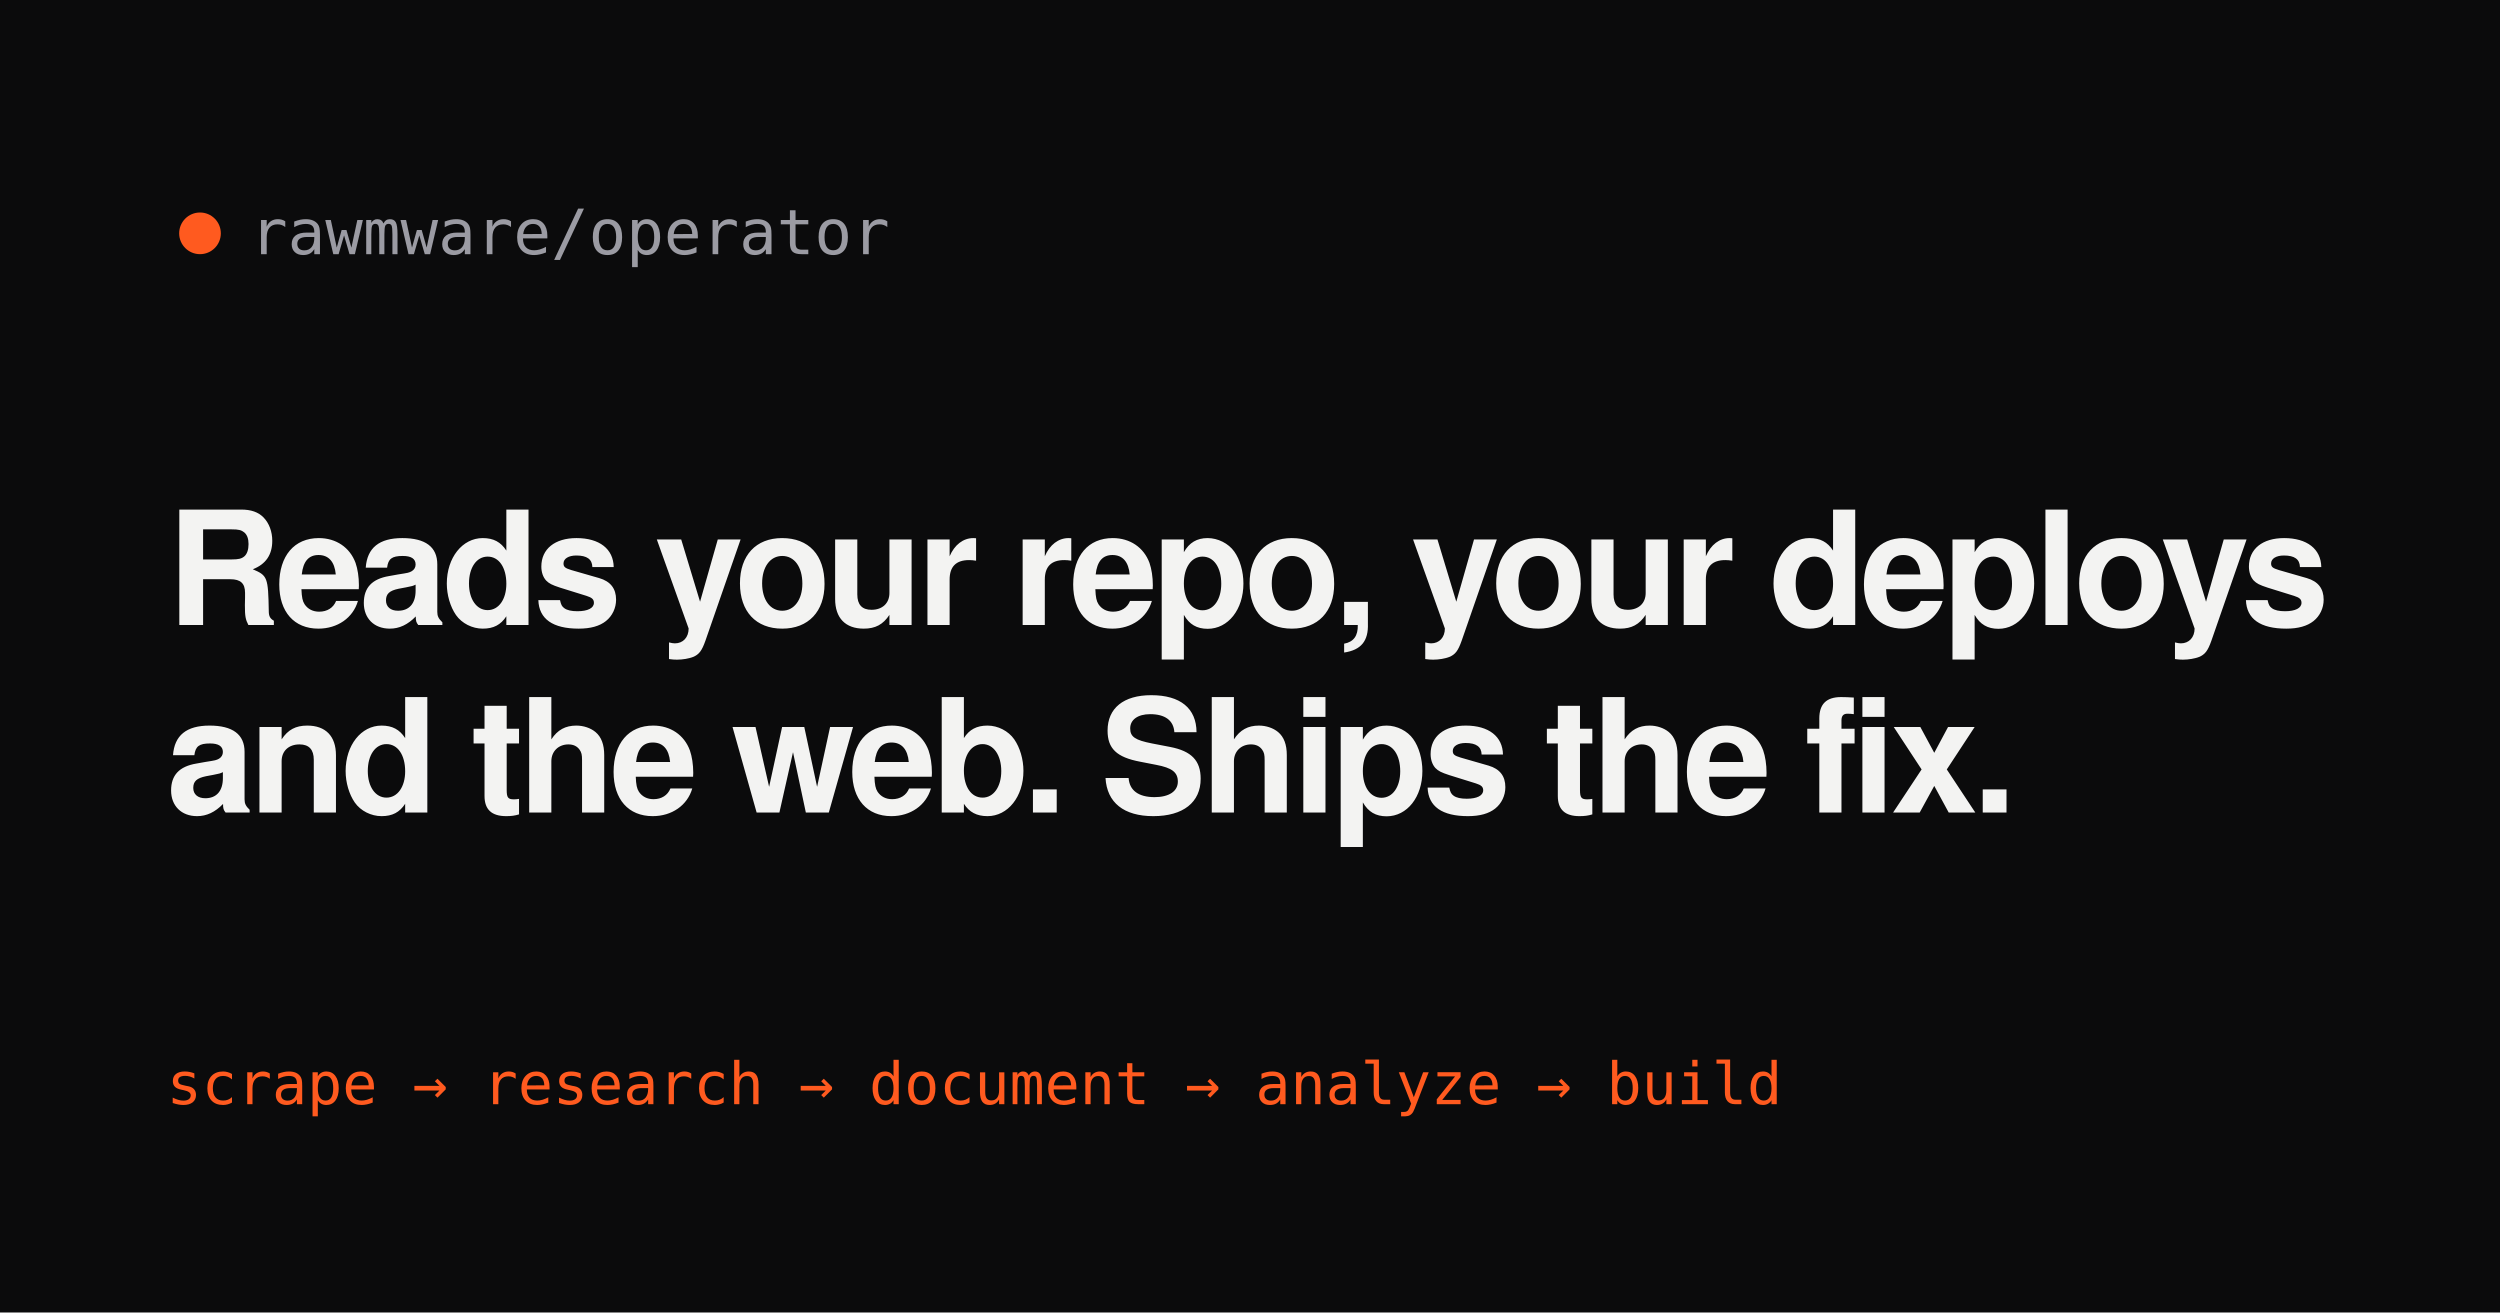
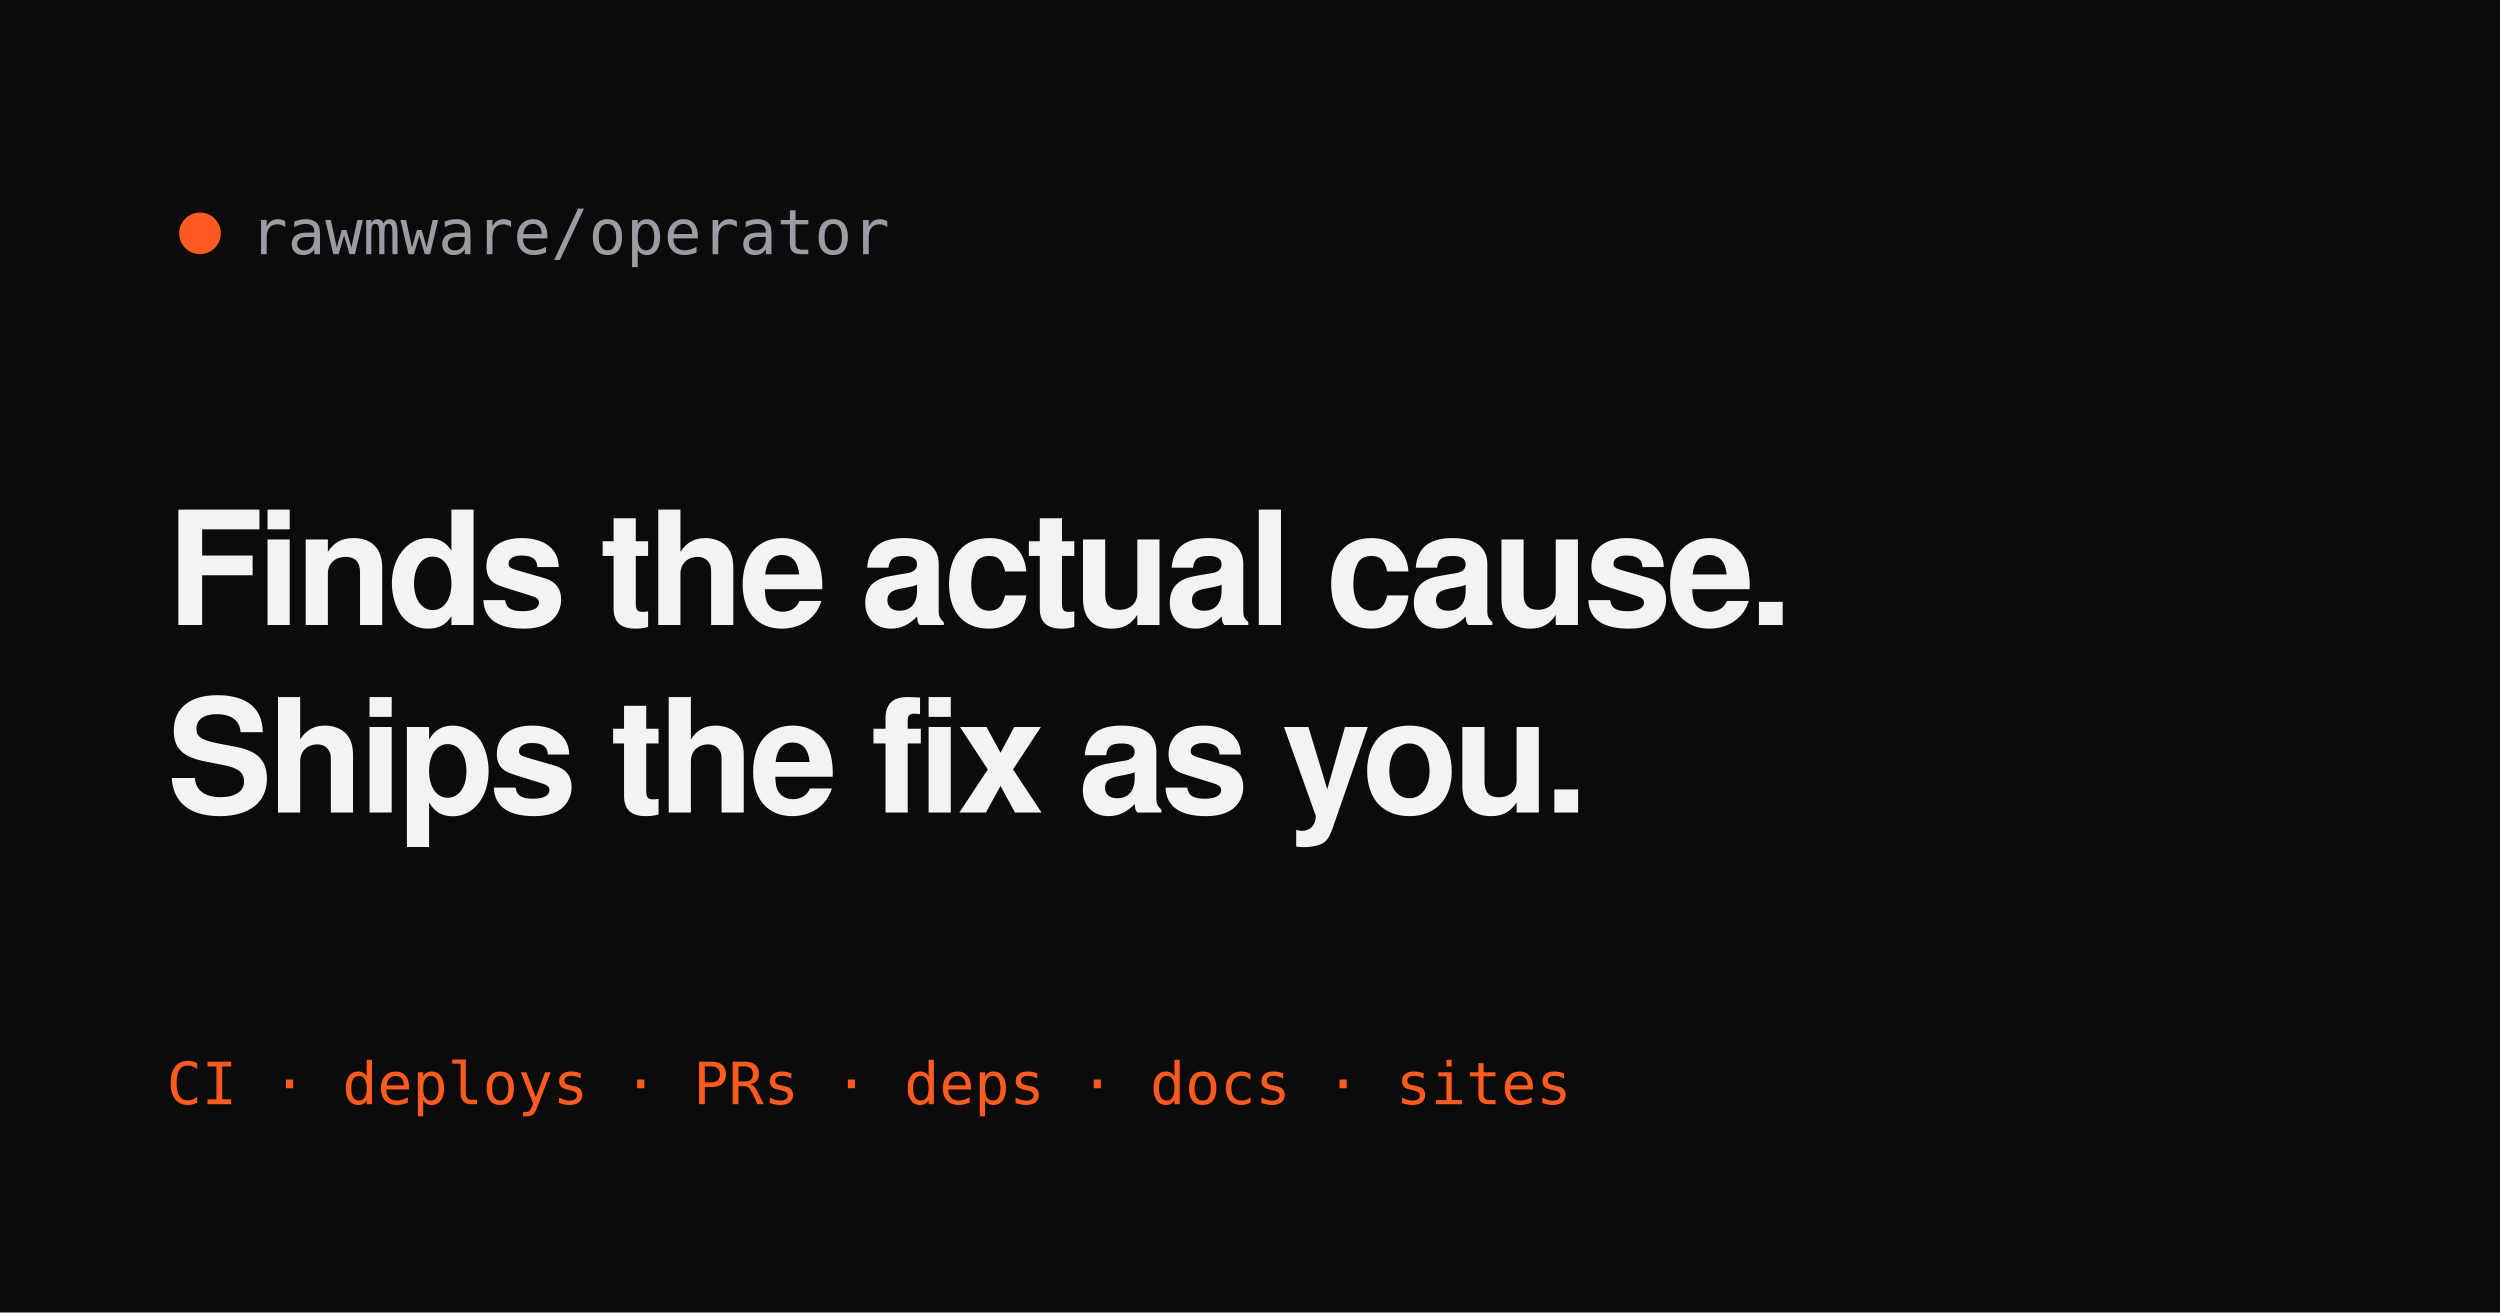
<svg xmlns="http://www.w3.org/2000/svg" width="1200" height="630" viewBox="0 0 1200 630">
  <rect width="1200" height="630" fill="#0b0b0c" />
  <circle cx="96" cy="112" r="10" fill="#ff5a1f" />
  <text x="120" y="122" font-family="ui-monospace, Menlo, monospace" font-size="30" fill="#9b9ba3">rawmware/operator</text>
-   <text x="80" y="300" font-family="Helvetica, Arial, sans-serif" font-weight="700" font-size="76" letter-spacing="-2.5" fill="#f3f3f2">Reads your repo, your deploys</text>
-   <text x="80" y="390" font-family="Helvetica, Arial, sans-serif" font-weight="700" font-size="76" letter-spacing="-2.5" fill="#f3f3f2">and the web. Ships the fix.</text>
-   <text x="80" y="530" font-family="ui-monospace, Menlo, monospace" font-size="28" fill="#ff5a1f">scrape → research → document → analyze → build</text>
+   <text x="80" y="300" font-family="Helvetica, Arial, sans-serif" font-weight="700" font-size="76" letter-spacing="-2.5" fill="#f3f3f2">Finds the actual cause.</text>
+   <text x="80" y="390" font-family="Helvetica, Arial, sans-serif" font-weight="700" font-size="76" letter-spacing="-2.5" fill="#f3f3f2">Ships the fix as you.</text>
+   <text x="80" y="530" font-family="ui-monospace, Menlo, monospace" font-size="28" fill="#ff5a1f">CI · deploys · PRs · deps · docs · sites</text>
</svg>
